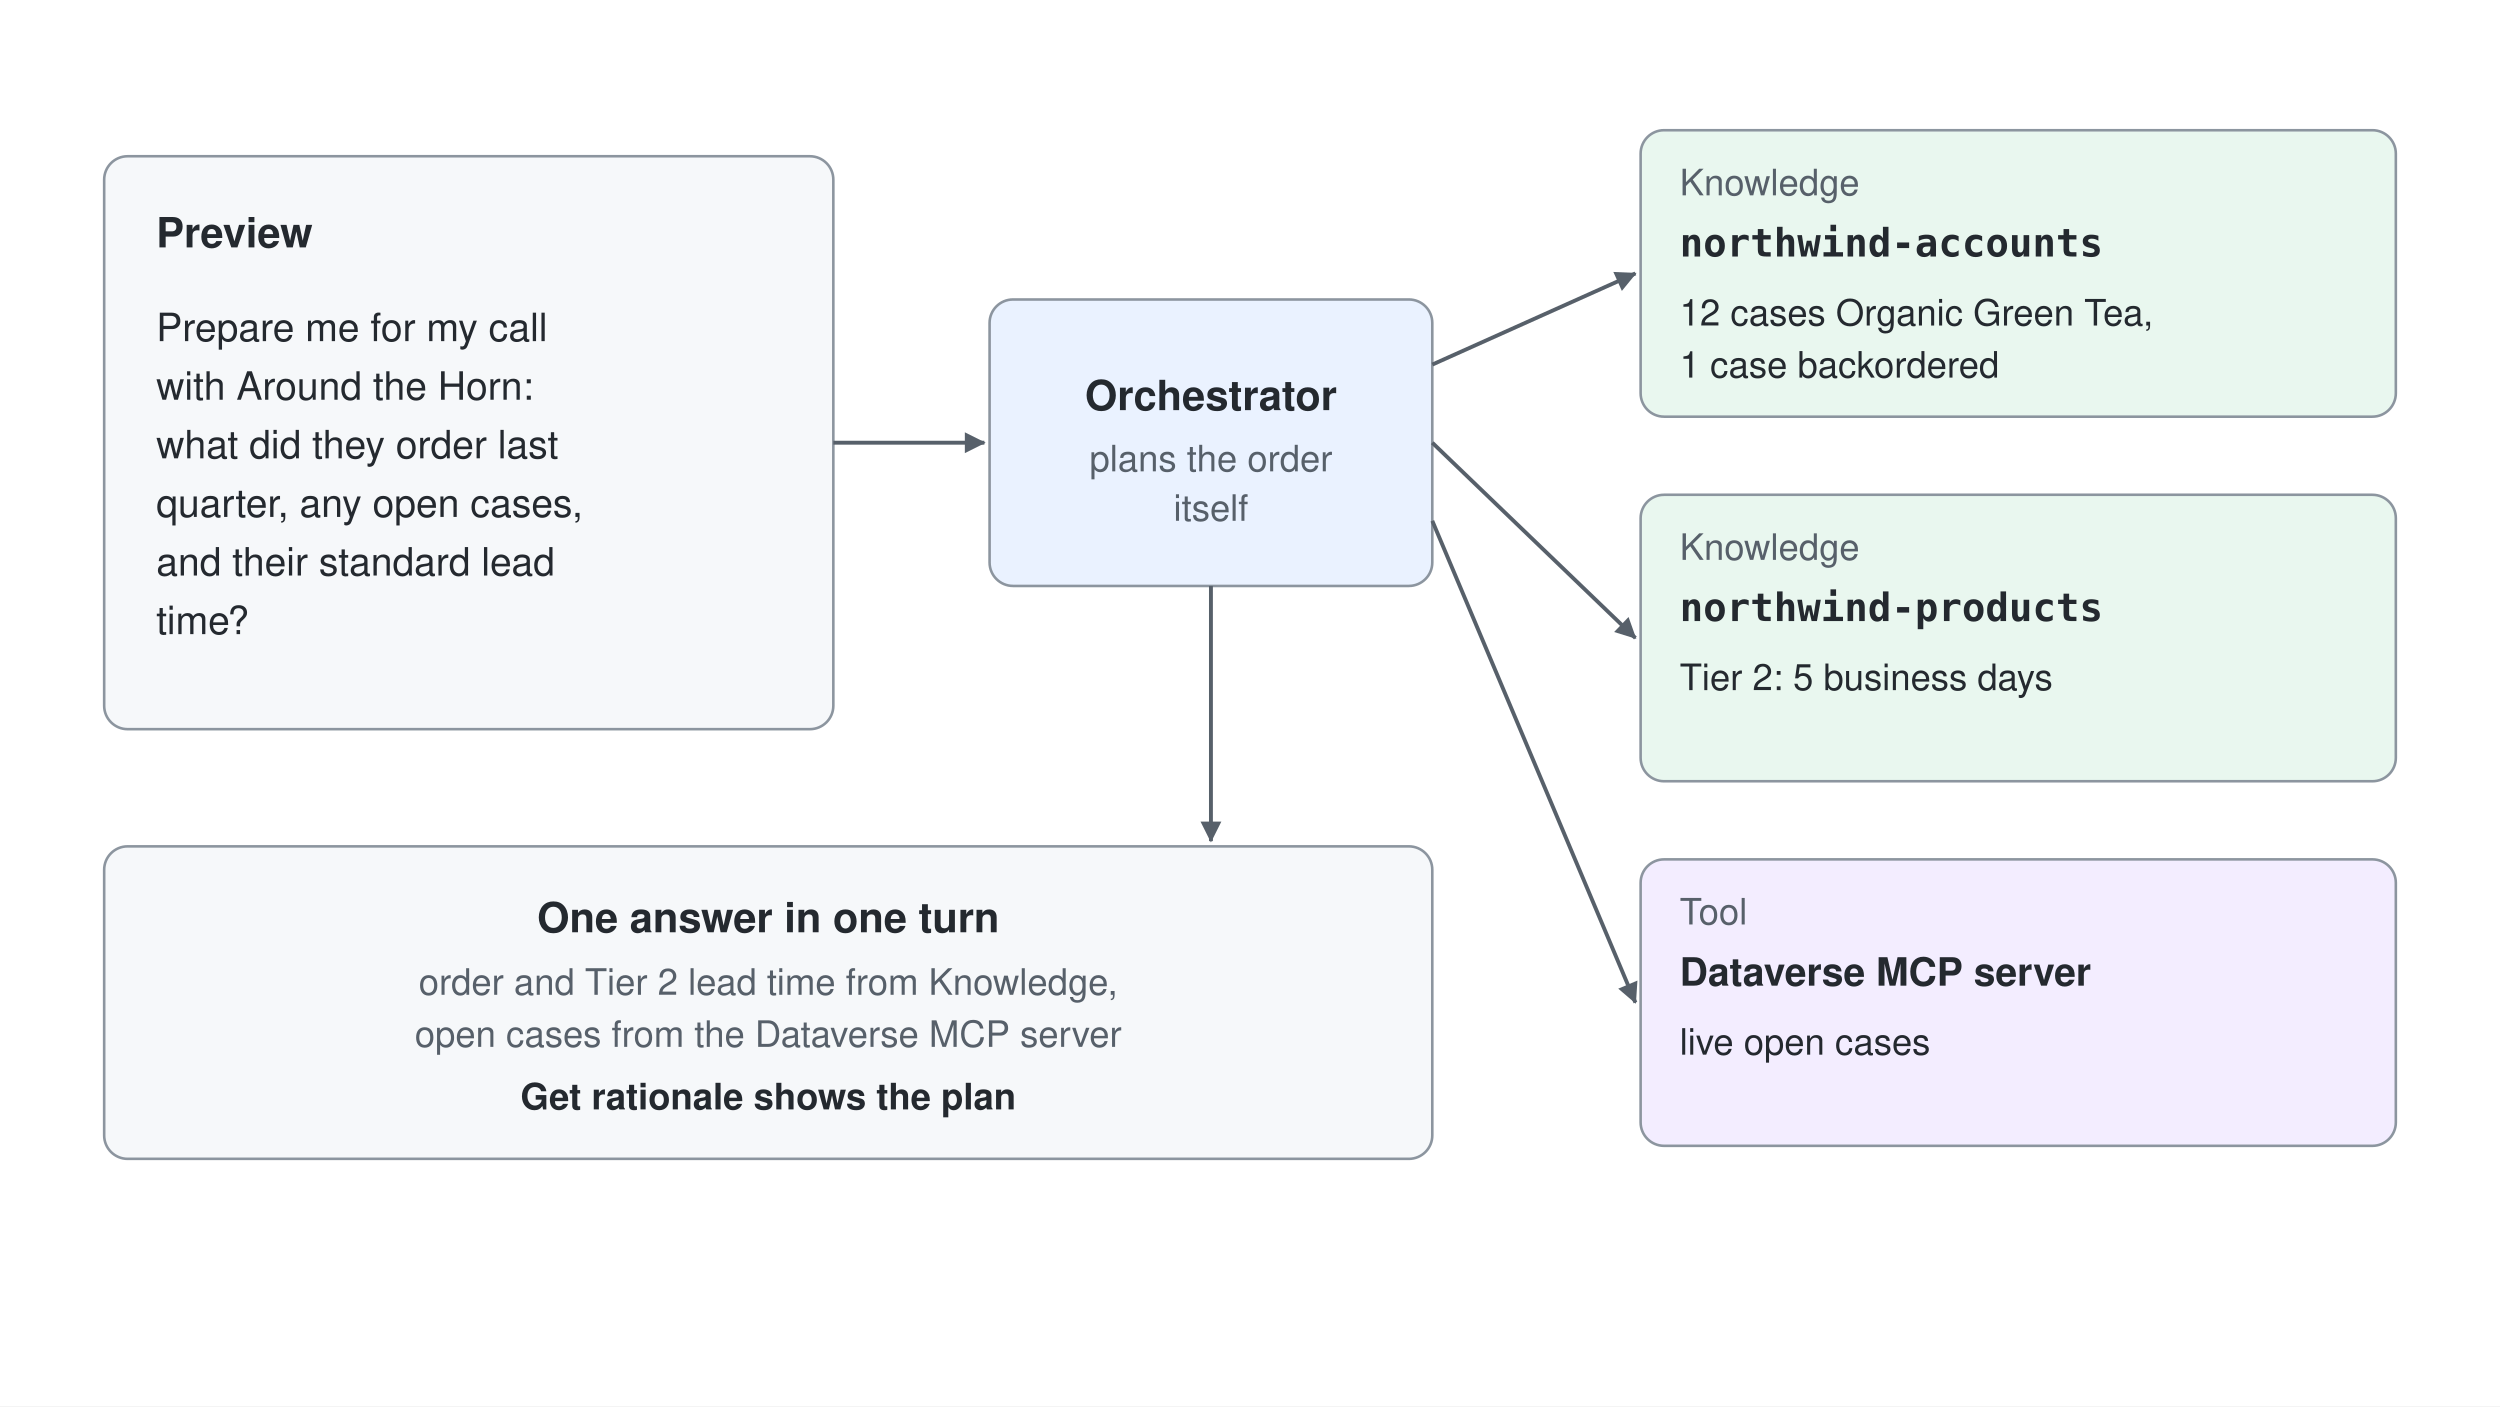
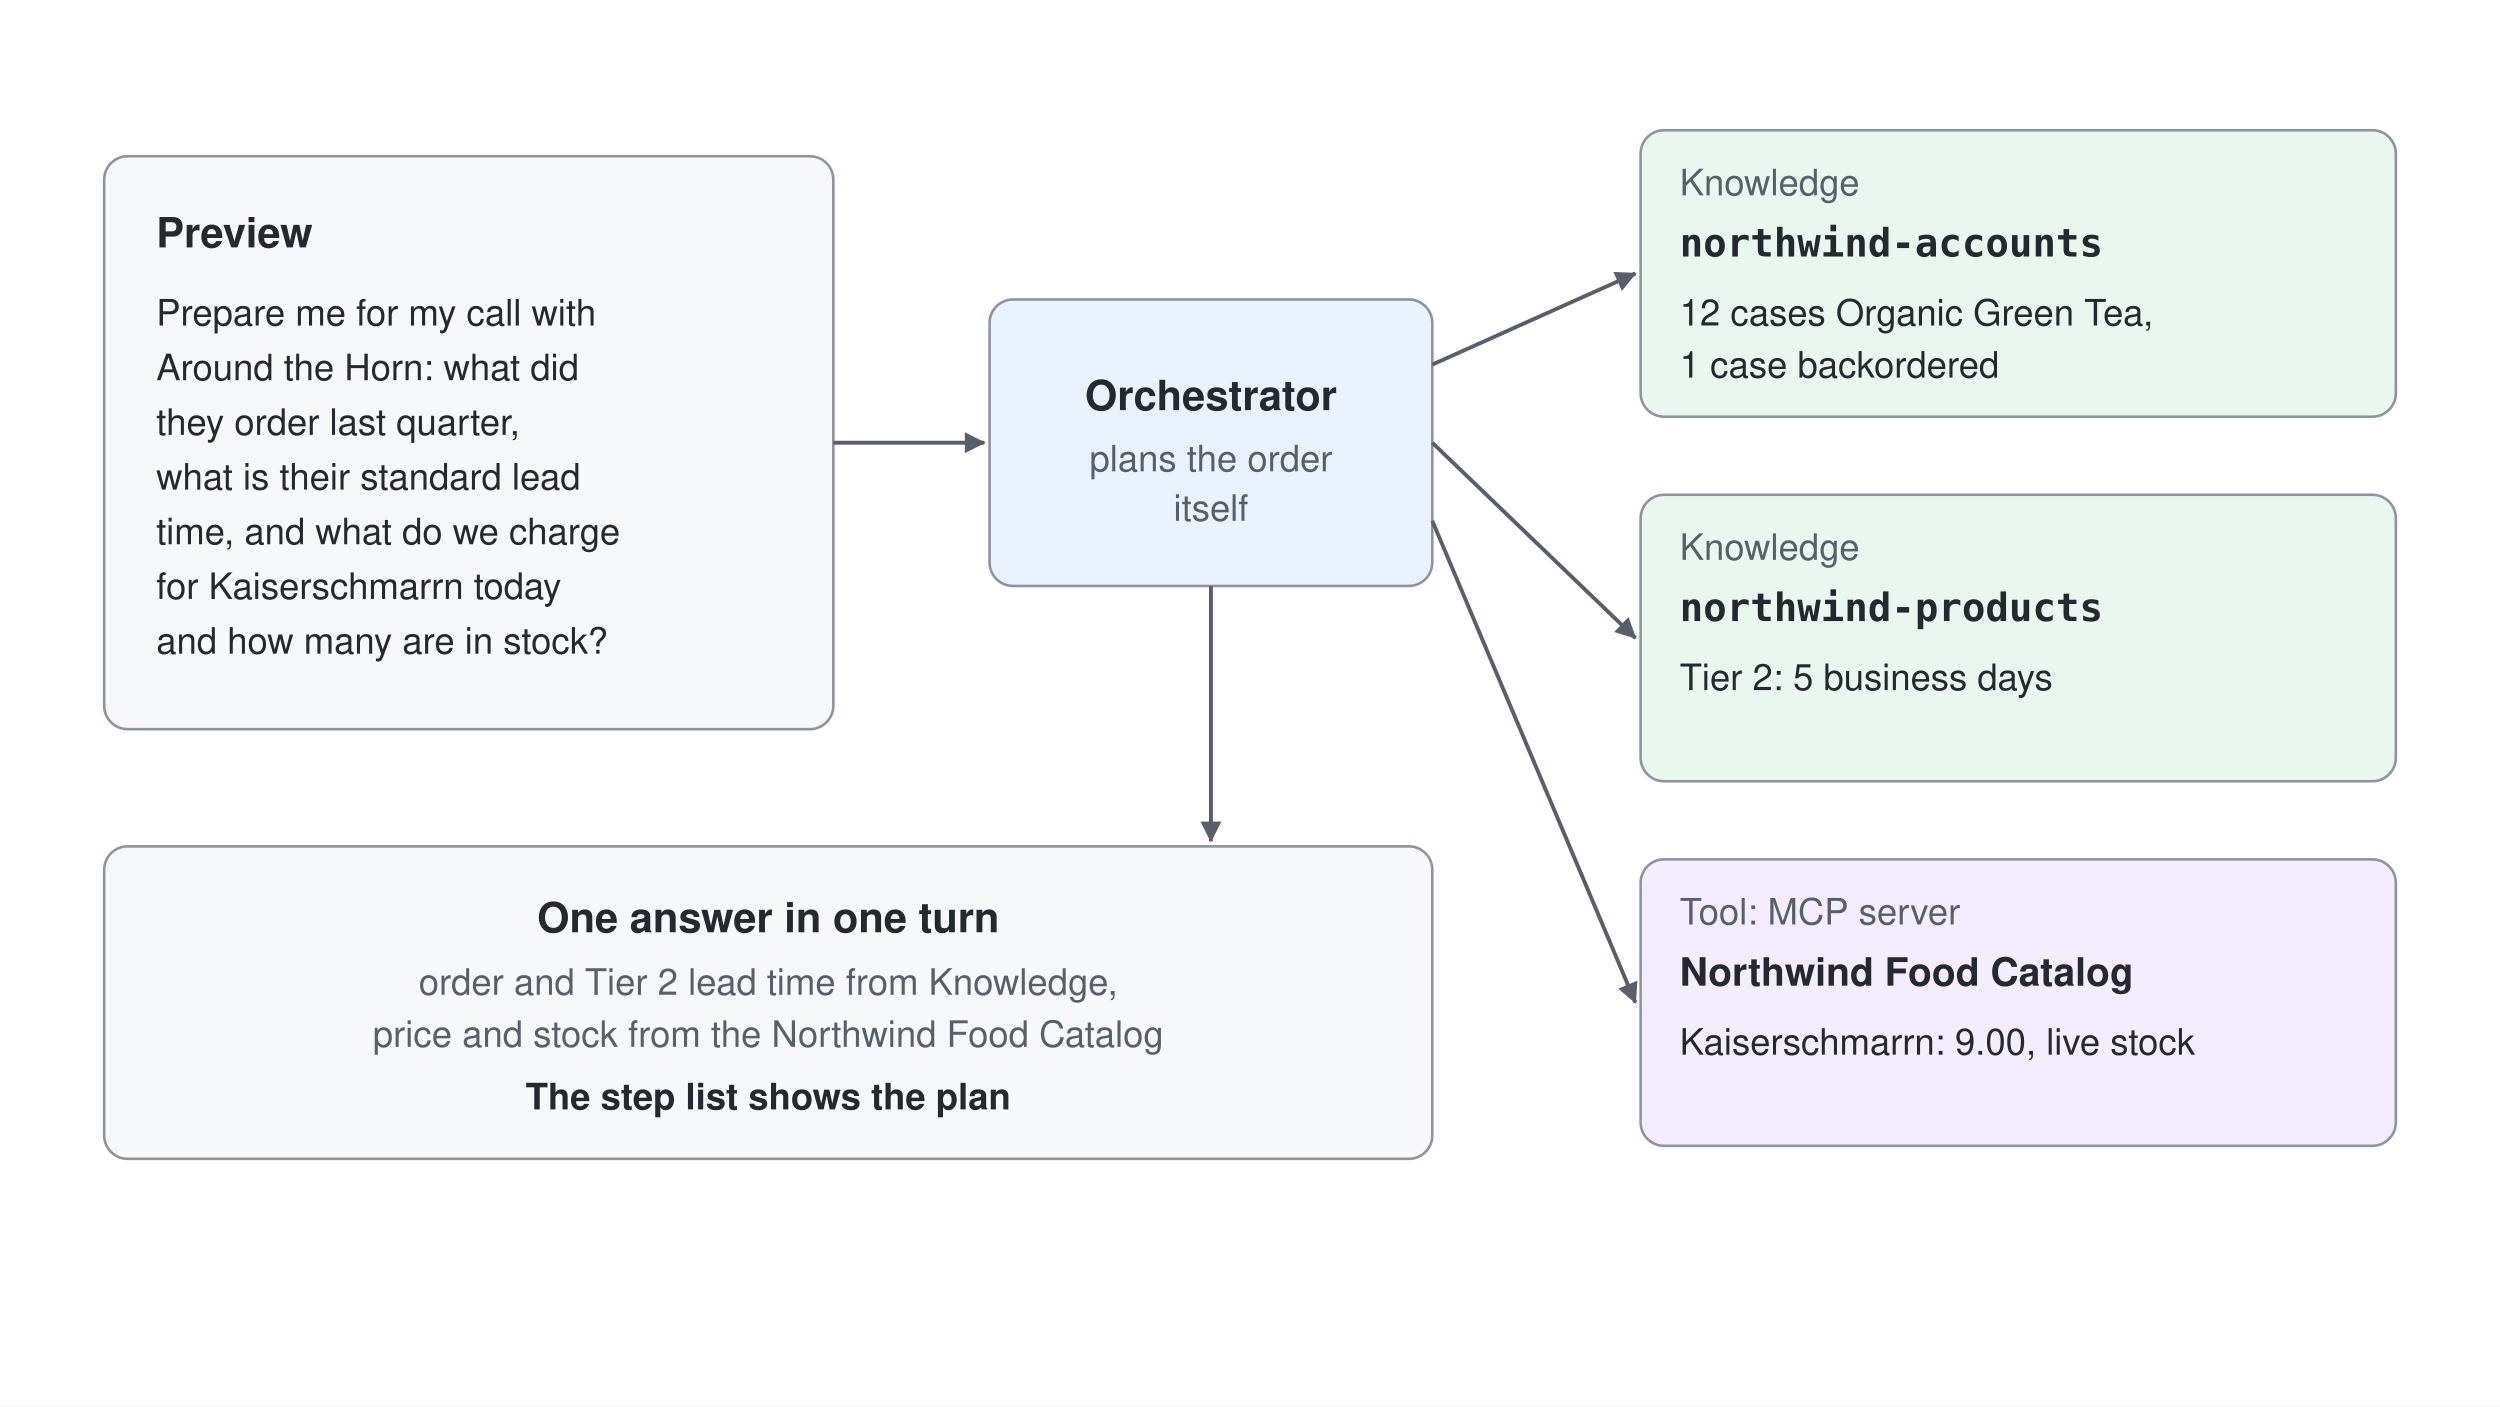
<svg xmlns="http://www.w3.org/2000/svg" viewBox="0 0 1920 1080" width="1920" height="1080" role="img" aria-labelledby="t d">
  <rect x="0" y="0" width="1920" height="1080" fill="#ffffff" />
  <defs>
    <marker id="ah" viewBox="0 0 16 16" refX="15" refY="8" markerWidth="16" markerHeight="16" markerUnits="userSpaceOnUse" orient="auto">
      <path d="M0,0 L16,8 L0,16 z" fill="#57606a" />
    </marker>
  </defs>
  <rect x="80" y="120" width="560" height="440" rx="18" fill="#f6f8fa" stroke="#8c959f" stroke-width="2" />
  <text x="120" y="190" font-family="Segoe UI, Helvetica, Arial, sans-serif" font-size="32" font-weight="700" fill="#24292f" text-anchor="start">Preview</text>
-   <text x="120" y="262" font-family="Segoe UI, Helvetica, Arial, sans-serif" font-size="30" font-weight="400" fill="#24292f" text-anchor="start">Prepare me for my call</text>
-   <text x="120" y="307" font-family="Segoe UI, Helvetica, Arial, sans-serif" font-size="30" font-weight="400" fill="#24292f" text-anchor="start">with Around the Horn:</text>
-   <text x="120" y="352" font-family="Segoe UI, Helvetica, Arial, sans-serif" font-size="30" font-weight="400" fill="#24292f" text-anchor="start">what did they order last</text>
-   <text x="120" y="397" font-family="Segoe UI, Helvetica, Arial, sans-serif" font-size="30" font-weight="400" fill="#24292f" text-anchor="start">quarter, any open cases,</text>
-   <text x="120" y="442" font-family="Segoe UI, Helvetica, Arial, sans-serif" font-size="30" font-weight="400" fill="#24292f" text-anchor="start">and their standard lead</text>
-   <text x="120" y="487" font-family="Segoe UI, Helvetica, Arial, sans-serif" font-size="30" font-weight="400" fill="#24292f" text-anchor="start">time?</text>
+   <text x="120" y="250" font-family="Segoe UI, Helvetica, Arial, sans-serif" font-size="28" font-weight="400" fill="#24292f" text-anchor="start">Prepare me for my call with</text>
+   <text x="120" y="292" font-family="Segoe UI, Helvetica, Arial, sans-serif" font-size="28" font-weight="400" fill="#24292f" text-anchor="start">Around the Horn: what did</text>
+   <text x="120" y="334" font-family="Segoe UI, Helvetica, Arial, sans-serif" font-size="28" font-weight="400" fill="#24292f" text-anchor="start">they order last quarter,</text>
+   <text x="120" y="376" font-family="Segoe UI, Helvetica, Arial, sans-serif" font-size="28" font-weight="400" fill="#24292f" text-anchor="start">what is their standard lead</text>
+   <text x="120" y="418" font-family="Segoe UI, Helvetica, Arial, sans-serif" font-size="28" font-weight="400" fill="#24292f" text-anchor="start">time, and what do we charge</text>
+   <text x="120" y="460" font-family="Segoe UI, Helvetica, Arial, sans-serif" font-size="28" font-weight="400" fill="#24292f" text-anchor="start">for Kaiserschmarrn today</text>
+   <text x="120" y="502" font-family="Segoe UI, Helvetica, Arial, sans-serif" font-size="28" font-weight="400" fill="#24292f" text-anchor="start">and how many are in stock?</text>
  <rect x="760" y="230" width="340" height="220" rx="18" fill="#eaf2ff" stroke="#8c959f" stroke-width="2" />
  <text x="930" y="315" font-family="Segoe UI, Helvetica, Arial, sans-serif" font-size="32" font-weight="700" fill="#24292f" text-anchor="middle">Orchestrator</text>
  <text x="930" y="362" font-family="Segoe UI, Helvetica, Arial, sans-serif" font-size="28" font-weight="400" fill="#57606a" text-anchor="middle">plans the order</text>
  <text x="930" y="400" font-family="Segoe UI, Helvetica, Arial, sans-serif" font-size="28" font-weight="400" fill="#57606a" text-anchor="middle">itself</text>
  <line x1="640" y1="340" x2="756" y2="340" stroke="#57606a" stroke-width="3" marker-end="url(#ah)" />
  <rect x="1260" y="100" width="580" height="220" rx="18" fill="#e9f7ef" stroke="#8c959f" stroke-width="2" />
  <text x="1290" y="150" font-family="Segoe UI, Helvetica, Arial, sans-serif" font-size="28" font-weight="400" fill="#57606a" text-anchor="start">Knowledge</text>
  <text x="1290" y="197" font-family="Consolas, Menlo, monospace" font-size="30" font-weight="700" fill="#24292f" text-anchor="start">northwind-accounts</text>
  <text x="1290" y="250" font-family="Segoe UI, Helvetica, Arial, sans-serif" font-size="28" font-weight="400" fill="#24292f" text-anchor="start">12 cases Organic Green Tea,</text>
  <text x="1290" y="290" font-family="Segoe UI, Helvetica, Arial, sans-serif" font-size="28" font-weight="400" fill="#24292f" text-anchor="start">1 case backordered</text>
  <line x1="1100" y1="280" x2="1256" y2="210" stroke="#57606a" stroke-width="3" marker-end="url(#ah)" />
  <rect x="1260" y="380" width="580" height="220" rx="18" fill="#e9f7ef" stroke="#8c959f" stroke-width="2" />
  <text x="1290" y="430" font-family="Segoe UI, Helvetica, Arial, sans-serif" font-size="28" font-weight="400" fill="#57606a" text-anchor="start">Knowledge</text>
  <text x="1290" y="477" font-family="Consolas, Menlo, monospace" font-size="30" font-weight="700" fill="#24292f" text-anchor="start">northwind-products</text>
  <text x="1290" y="530" font-family="Segoe UI, Helvetica, Arial, sans-serif" font-size="28" font-weight="400" fill="#24292f" text-anchor="start">Tier 2: 5 business days</text>
  <line x1="1100" y1="340" x2="1256" y2="490" stroke="#57606a" stroke-width="3" marker-end="url(#ah)" />
  <rect x="1260" y="660" width="580" height="220" rx="18" fill="#f3edff" stroke="#8c959f" stroke-width="2" />
-   <text x="1290" y="710" font-family="Segoe UI, Helvetica, Arial, sans-serif" font-size="28" font-weight="400" fill="#57606a" text-anchor="start">Tool</text>
-   <text x="1290" y="757" font-family="Segoe UI, Helvetica, Arial, sans-serif" font-size="30" font-weight="700" fill="#24292f" text-anchor="start">Dataverse MCP server</text>
-   <text x="1290" y="810" font-family="Segoe UI, Helvetica, Arial, sans-serif" font-size="28" font-weight="400" fill="#24292f" text-anchor="start">live open cases</text>
+   <text x="1290" y="710" font-family="Segoe UI, Helvetica, Arial, sans-serif" font-size="28" font-weight="400" fill="#57606a" text-anchor="start">Tool: MCP server</text>
+   <text x="1290" y="757" font-family="Segoe UI, Helvetica, Arial, sans-serif" font-size="30" font-weight="700" fill="#24292f" text-anchor="start">Northwind Food Catalog</text>
+   <text x="1290" y="810" font-family="Segoe UI, Helvetica, Arial, sans-serif" font-size="28" font-weight="400" fill="#24292f" text-anchor="start">Kaiserschmarrn: 9.00, live stock</text>
  <line x1="1100" y1="400" x2="1256" y2="770" stroke="#57606a" stroke-width="3" marker-end="url(#ah)" />
  <line x1="930" y1="450" x2="930" y2="646" stroke="#57606a" stroke-width="3" marker-end="url(#ah)" />
  <rect x="80" y="650" width="1020" height="240" rx="18" fill="#f6f8fa" stroke="#8c959f" stroke-width="2" />
  <text x="590" y="716" font-family="Segoe UI, Helvetica, Arial, sans-serif" font-size="32" font-weight="700" fill="#24292f" text-anchor="middle">One answer in one turn</text>
  <text x="590" y="764" font-family="Segoe UI, Helvetica, Arial, sans-serif" font-size="28" font-weight="400" fill="#57606a" text-anchor="middle">order and Tier 2 lead time from Knowledge,</text>
-   <text x="590" y="804" font-family="Segoe UI, Helvetica, Arial, sans-serif" font-size="28" font-weight="400" fill="#57606a" text-anchor="middle">open cases from the Dataverse MCP server</text>
-   <text x="590" y="852" font-family="Segoe UI, Helvetica, Arial, sans-serif" font-size="28" font-weight="600" fill="#24292f" text-anchor="middle">Get rationale shows the plan</text>
+   <text x="590" y="804" font-family="Segoe UI, Helvetica, Arial, sans-serif" font-size="28" font-weight="400" fill="#57606a" text-anchor="middle">price and stock from the Northwind Food Catalog</text>
+   <text x="590" y="852" font-family="Segoe UI, Helvetica, Arial, sans-serif" font-size="28" font-weight="600" fill="#24292f" text-anchor="middle">The step list shows the plan</text>
  <rect x="70" y="110" width="580" height="460" rx="20" fill="none" stroke="#e0a534" stroke-width="8" opacity="0">
    <animate attributeName="opacity" values="0;0;1;1;0;0" keyTimes="0;0.02;0.036;0.084;0.1;1" dur="10s" repeatCount="indefinite" />
  </rect>
  <circle r="14" cx="0" cy="0" fill="#e0a534" stroke="#ffffff" stroke-width="3" opacity="0">
    <animate attributeName="opacity" values="0;0;1;1;0;0" keyTimes="0;0.08;0.08;0.18;0.18;1" dur="10s" repeatCount="indefinite" />
    <animateMotion path="M640,340 L760,340" keyPoints="0;0;1;1" keyTimes="0;0.08;0.18;1" calcMode="linear" dur="10s" repeatCount="indefinite" />
  </circle>
  <rect x="750" y="220" width="360" height="240" rx="20" fill="none" stroke="#e0a534" stroke-width="8" opacity="0">
    <animate attributeName="opacity" values="0;0;1;1;0;0" keyTimes="0;0.18;0.196;0.244;0.26;1" dur="10s" repeatCount="indefinite" />
  </rect>
  <circle r="14" cx="0" cy="0" fill="#e0a534" stroke="#ffffff" stroke-width="3" opacity="0">
    <animate attributeName="opacity" values="0;0;1;1;0;0" keyTimes="0;0.26;0.26;0.4;0.401;1" dur="10s" repeatCount="indefinite" />
    <animateMotion path="M1100,280 L1260,210" keyPoints="0;0;1;1" keyTimes="0;0.26;0.4;1" calcMode="linear" dur="10s" repeatCount="indefinite" />
  </circle>
  <rect x="1250" y="90" width="600" height="240" rx="20" fill="none" stroke="#e0a534" stroke-width="8" opacity="0">
    <animate attributeName="opacity" values="0;0;1;1;0;0" keyTimes="0;0.4;0.42;0.48;0.5;1" dur="10s" repeatCount="indefinite" />
  </rect>
  <circle r="14" cx="0" cy="0" fill="#e0a534" stroke="#ffffff" stroke-width="3" opacity="0">
    <animate attributeName="opacity" values="0;0;1;1;0;0" keyTimes="0;0.499;0.5;0.64;0.64;1" dur="10s" repeatCount="indefinite" />
    <animateMotion path="M1260,210 L1100,280" keyPoints="0;0;1;1" keyTimes="0;0.5;0.64;1" calcMode="linear" dur="10s" repeatCount="indefinite" />
  </circle>
  <circle r="14" cx="0" cy="0" fill="#e0a534" stroke="#ffffff" stroke-width="3" opacity="0">
    <animate attributeName="opacity" values="0;0;1;1;0;0" keyTimes="0;0.26;0.26;0.4;0.401;1" dur="10s" repeatCount="indefinite" />
    <animateMotion path="M1100,340 L1260,490" keyPoints="0;0;1;1" keyTimes="0;0.26;0.4;1" calcMode="linear" dur="10s" repeatCount="indefinite" />
  </circle>
  <rect x="1250" y="370" width="600" height="240" rx="20" fill="none" stroke="#e0a534" stroke-width="8" opacity="0">
    <animate attributeName="opacity" values="0;0;1;1;0;0" keyTimes="0;0.4;0.42;0.48;0.5;1" dur="10s" repeatCount="indefinite" />
  </rect>
  <circle r="14" cx="0" cy="0" fill="#e0a534" stroke="#ffffff" stroke-width="3" opacity="0">
    <animate attributeName="opacity" values="0;0;1;1;0;0" keyTimes="0;0.499;0.5;0.64;0.64;1" dur="10s" repeatCount="indefinite" />
    <animateMotion path="M1260,490 L1100,340" keyPoints="0;0;1;1" keyTimes="0;0.5;0.64;1" calcMode="linear" dur="10s" repeatCount="indefinite" />
  </circle>
  <circle r="14" cx="0" cy="0" fill="#e0a534" stroke="#ffffff" stroke-width="3" opacity="0">
    <animate attributeName="opacity" values="0;0;1;1;0;0" keyTimes="0;0.26;0.26;0.4;0.401;1" dur="10s" repeatCount="indefinite" />
    <animateMotion path="M1100,400 L1260,770" keyPoints="0;0;1;1" keyTimes="0;0.26;0.4;1" calcMode="linear" dur="10s" repeatCount="indefinite" />
  </circle>
  <rect x="1250" y="650" width="600" height="240" rx="20" fill="none" stroke="#e0a534" stroke-width="8" opacity="0">
    <animate attributeName="opacity" values="0;0;1;1;0;0" keyTimes="0;0.4;0.42;0.48;0.5;1" dur="10s" repeatCount="indefinite" />
  </rect>
  <circle r="14" cx="0" cy="0" fill="#e0a534" stroke="#ffffff" stroke-width="3" opacity="0">
    <animate attributeName="opacity" values="0;0;1;1;0;0" keyTimes="0;0.499;0.5;0.64;0.64;1" dur="10s" repeatCount="indefinite" />
    <animateMotion path="M1260,770 L1100,400" keyPoints="0;0;1;1" keyTimes="0;0.5;0.64;1" calcMode="linear" dur="10s" repeatCount="indefinite" />
  </circle>
  <circle r="14" cx="0" cy="0" fill="#e0a534" stroke="#ffffff" stroke-width="3" opacity="0">
    <animate attributeName="opacity" values="0;0;1;1;0;0" keyTimes="0;0.639;0.64;0.74;0.741;1" dur="10s" repeatCount="indefinite" />
    <animateMotion path="M930,450 L930,650" keyPoints="0;0;1;1" keyTimes="0;0.64;0.74;1" calcMode="linear" dur="10s" repeatCount="indefinite" />
  </circle>
  <rect x="70" y="640" width="1040" height="260" rx="20" fill="none" stroke="#e0a534" stroke-width="8" opacity="0">
    <animate attributeName="opacity" values="0;0;1;1;0;0" keyTimes="0;0.74;0.776;0.884;0.92;1" dur="10s" repeatCount="indefinite" />
  </rect>
</svg>
